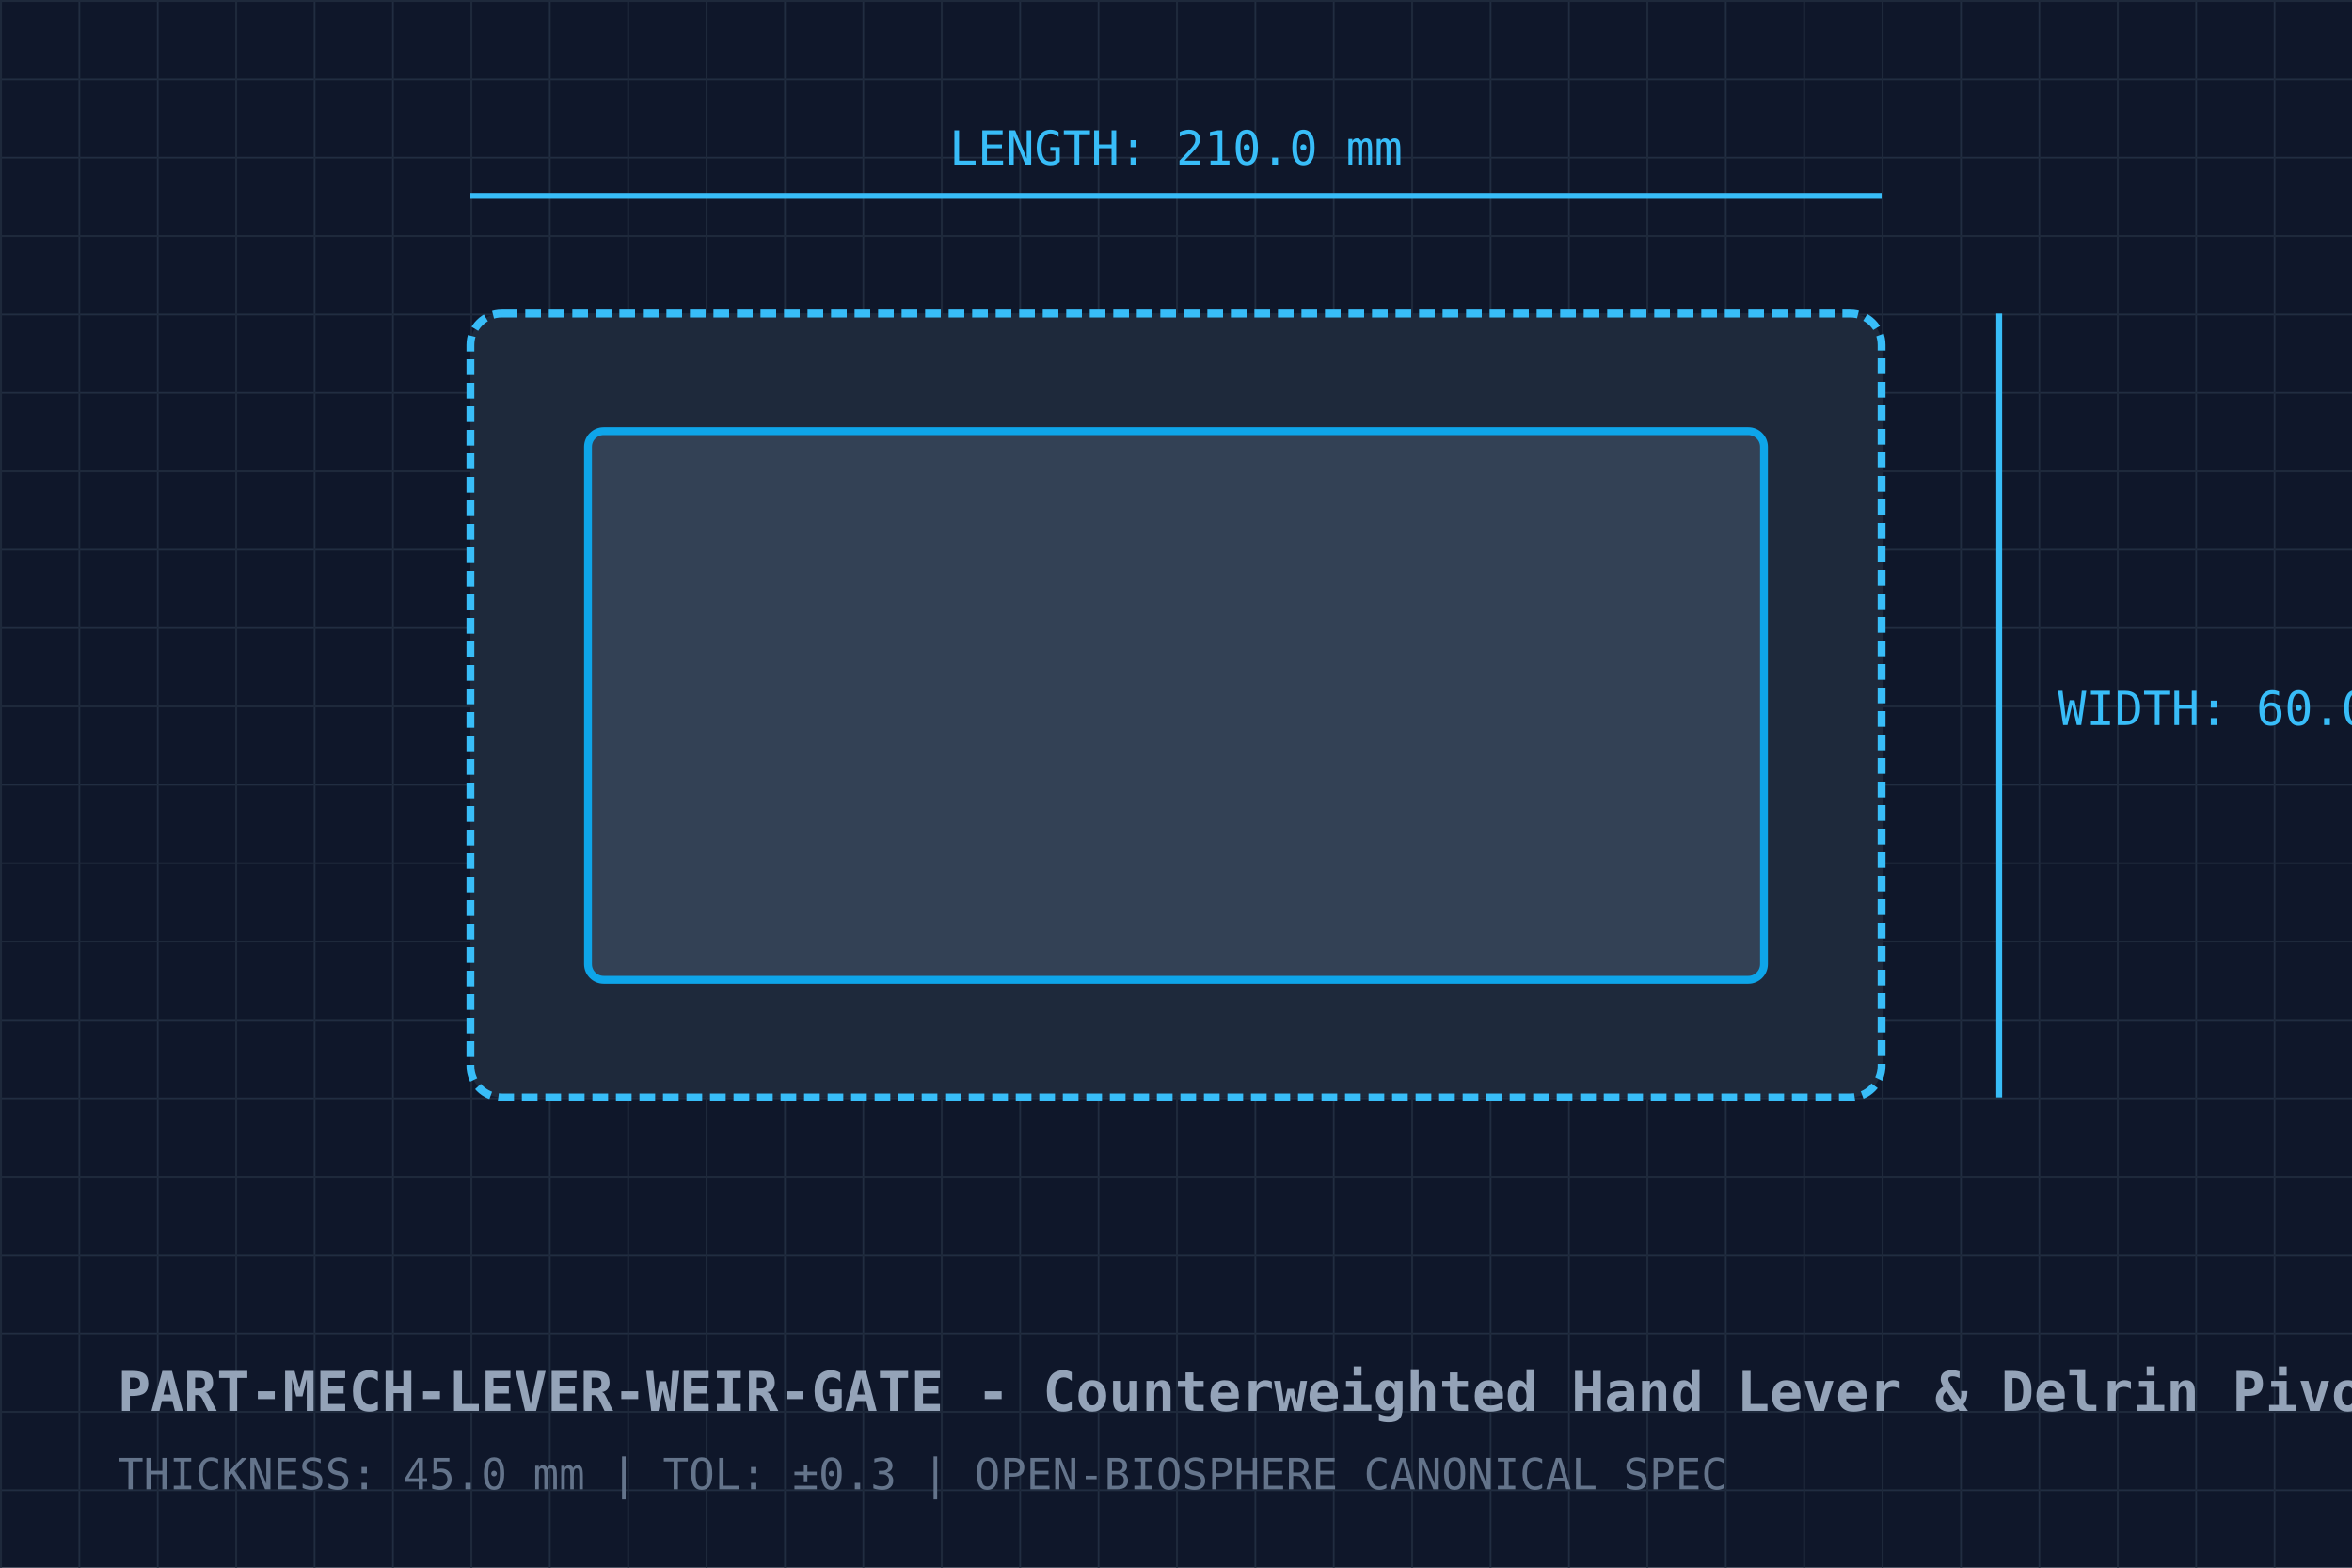
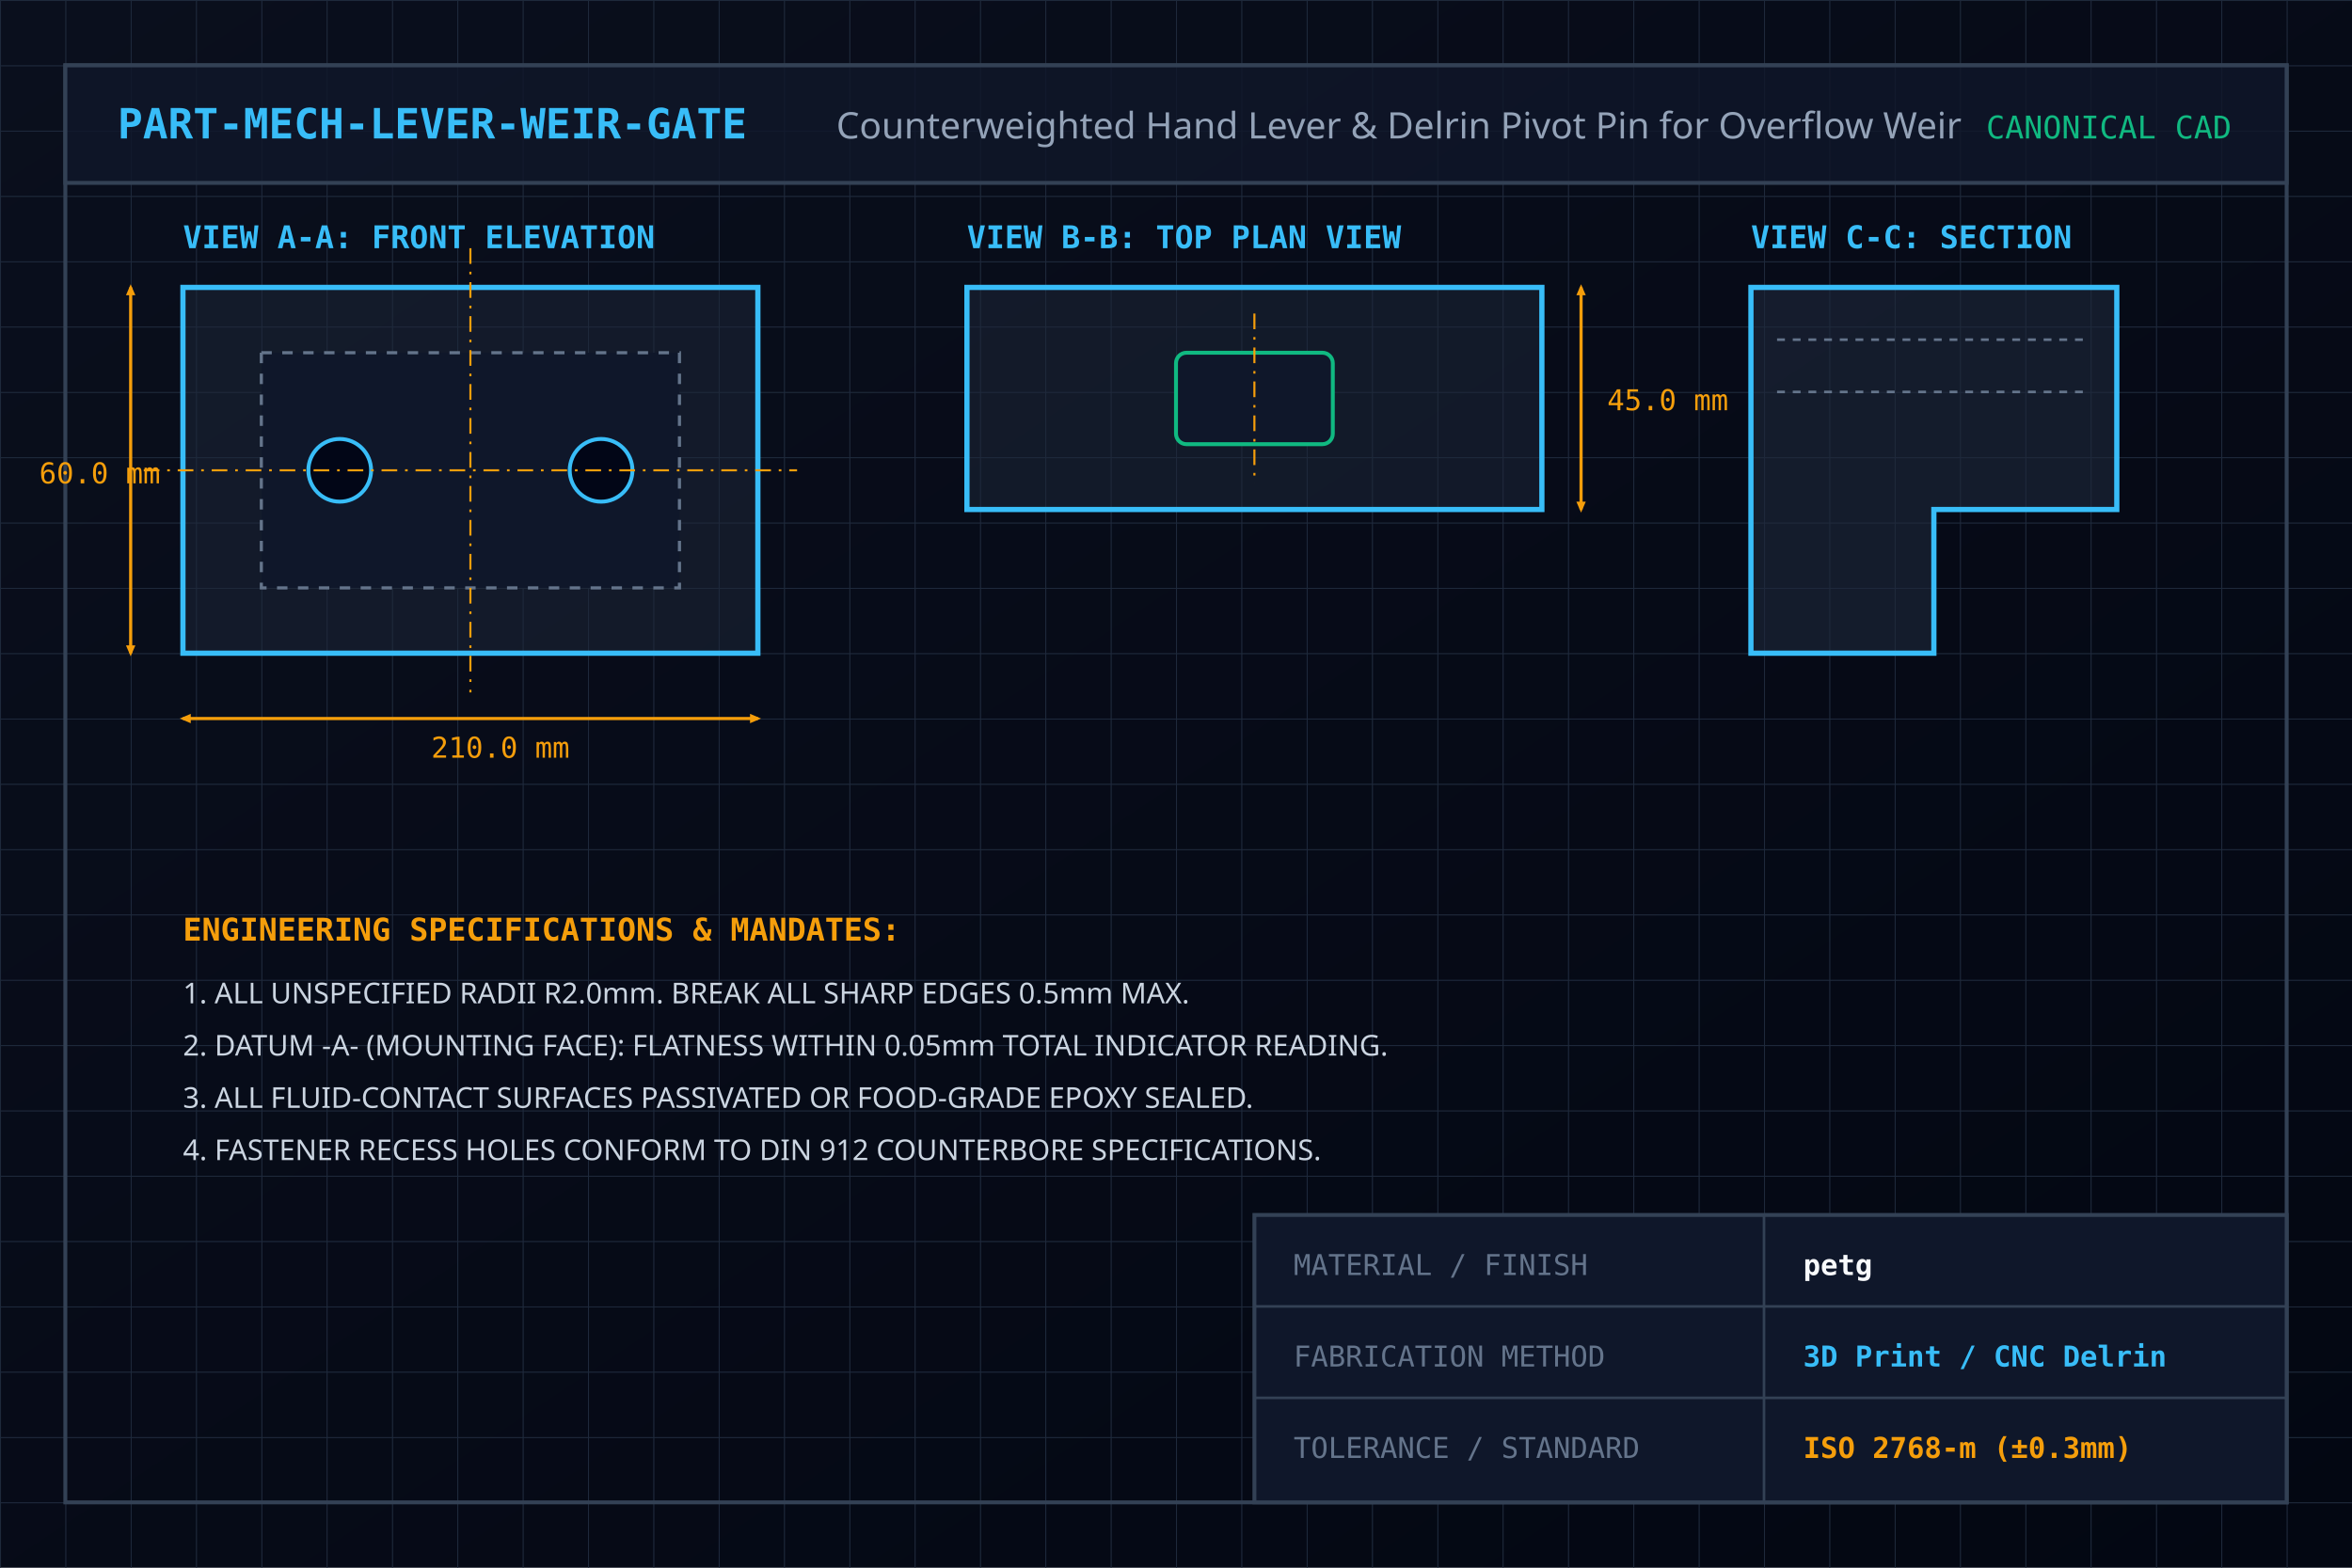
- <svg xmlns="http://www.w3.org/2000/svg" viewBox="0 0 600 400" width="100%" height="100%">
-   <rect width="600" height="400" fill="#0f172a" />
+ <svg xmlns="http://www.w3.org/2000/svg" viewBox="0 0 900 600" width="100%" height="100%">
  <defs>
-     <pattern id="grid-PART-MECH-LEVER-WEIR-GATE" width="20" height="20" patternUnits="userSpaceOnUse">
-       <path d="M 20 0 L 0 0 0 20" fill="none" stroke="#1e293b" stroke-width="1" />
+     <linearGradient id="bg" x1="0%" y1="0%" x2="100%" y2="100%">
+       <stop offset="0%" stop-color="#0a0f1d" />
+       <stop offset="100%" stop-color="#030712" />
+     </linearGradient>
+     <pattern id="grid" width="25" height="25" patternUnits="userSpaceOnUse">
+       <path d="M 25 0 L 0 0 0 25" fill="none" stroke="#1e293b" stroke-width="0.75" />
    </pattern>
+     <marker id="arrow" viewBox="0 0 10 10" refX="5" refY="5" markerWidth="6" markerHeight="6" orient="auto-start-reverse">
+       <path d="M 0 1.5 L 8 5 L 0 8.5 z" fill="#38bdf8" />
+     </marker>
+     <marker id="dim-arrow" viewBox="0 0 10 10" refX="5" refY="5" markerWidth="5" markerHeight="5" orient="auto-start-reverse">
+       <path d="M 0 2 L 7 5 L 0 8 z" fill="#f59e0b" />
+     </marker>
  </defs>
-   <rect width="600" height="400" fill="url(#grid-PART-MECH-LEVER-WEIR-GATE)" />
-   <rect x="120" y="80" width="360" height="200" rx="8" fill="#1e293b" stroke="#38bdf8" stroke-width="2" stroke-dasharray="4,2" />
-   <rect x="150" y="110" width="300" height="140" rx="4" fill="#334155" stroke="#0ea5e9" stroke-width="2" />
-   <line x1="120" y1="50" x2="480" y2="50" stroke="#38bdf8" stroke-width="1.5" marker-start="url(#arrow)" marker-end="url(#arrow)" />
-   <text x="300" y="42" fill="#38bdf8" font-family="monospace" font-size="12" text-anchor="middle">LENGTH: 210.0 mm</text>
-   <line x1="510" y1="80" x2="510" y2="280" stroke="#38bdf8" stroke-width="1.5" />
-   <text x="525" y="185" fill="#38bdf8" font-family="monospace" font-size="12">WIDTH: 60.0 mm</text>
-   <text x="30" y="360" fill="#94a3b8" font-family="monospace" font-size="14" font-weight="bold">PART-MECH-LEVER-WEIR-GATE - Counterweighted Hand Lever &amp; Delrin Pivot Pin for Overflow Weir</text>
-   <text x="30" y="380" fill="#64748b" font-family="monospace" font-size="11">THICKNESS: 45.0 mm | TOL: ±0.3 | OPEN-BIOSPHERE CANONICAL SPEC</text>
+   <rect width="100%" height="100%" fill="url(#bg)" />
+   <rect width="100%" height="100%" fill="url(#grid)" />
+   <rect x="25" y="25" width="850" height="550" fill="none" stroke="#334155" stroke-width="1.5" />
+   <rect x="25" y="25" width="850" height="45" fill="#0f172a" fill-opacity="0.8" stroke="#334155" stroke-width="1.5" />
+   <text x="45" y="53" font-family="monospace" font-size="16" font-weight="bold" fill="#38bdf8">PART-MECH-LEVER-WEIR-GATE</text>
+   <text x="320" y="53" font-family="sans-serif" font-size="14" font-weight="500" fill="#94a3b8">Counterweighted Hand Lever &amp; Delrin Pivot Pin for Overflow Weir</text>
+   <text x="760" y="53" font-family="monospace" font-size="12" fill="#10b981">CANONICAL CAD</text>
+   <rect x="480" y="465" width="395" height="110" fill="#0f172a" stroke="#334155" stroke-width="1.5" />
+   <line x1="480" y1="500" x2="875" y2="500" stroke="#334155" stroke-width="1" />
+   <line x1="480" y1="535" x2="875" y2="535" stroke="#334155" stroke-width="1" />
+   <line x1="675" y1="465" x2="675" y2="575" stroke="#334155" stroke-width="1" />
+   <text x="495" y="488" font-family="monospace" font-size="11" fill="#64748b">MATERIAL / FINISH</text>
+   <text x="690" y="488" font-family="monospace" font-size="11" font-weight="bold" fill="#f8fafc">petg</text>
+   <text x="495" y="523" font-family="monospace" font-size="11" fill="#64748b">FABRICATION METHOD</text>
+   <text x="690" y="523" font-family="monospace" font-size="11" font-weight="bold" fill="#38bdf8">3D Print / CNC Delrin</text>
+   <text x="495" y="558" font-family="monospace" font-size="11" fill="#64748b">TOLERANCE / STANDARD</text>
+   <text x="690" y="558" font-family="monospace" font-size="11" font-weight="bold" fill="#f59e0b">ISO 2768-m (±0.3mm)</text>
+   <g transform="translate(70, 110)">
+     <text x="0" y="-15" font-family="monospace" font-size="12" font-weight="bold" fill="#38bdf8">VIEW A-A: FRONT ELEVATION</text>
+     <rect x="0" y="0" width="220" height="140" fill="#1e293b" fill-opacity="0.5" stroke="#38bdf8" stroke-width="2" />
+     <rect x="30" y="25" width="160" height="90" fill="#0f172a" stroke="#64748b" stroke-dasharray="4,4" stroke-width="1.2" />
+     <circle cx="60" cy="70" r="12" fill="#020617" stroke="#38bdf8" stroke-width="1.5" />
+     <circle cx="160" cy="70" r="12" fill="#020617" stroke="#38bdf8" stroke-width="1.5" />
+     <line x1="-15" y1="70" x2="235" y2="70" stroke="#f59e0b" stroke-width="0.8" stroke-dasharray="6,3,1,3" />
+     <line x1="110" y1="-15" x2="110" y2="155" stroke="#f59e0b" stroke-width="0.8" stroke-dasharray="6,3,1,3" />
+     <line x1="0" y1="165" x2="220" y2="165" stroke="#f59e0b" stroke-width="1.2" marker-start="url(#dim-arrow)" marker-end="url(#dim-arrow)" />
+     <text x="95" y="180" font-family="monospace" font-size="11" fill="#f59e0b">210.0 mm</text>
+     <line x1="-20" y1="0" x2="-20" y2="140" stroke="#f59e0b" stroke-width="1.2" marker-start="url(#dim-arrow)" marker-end="url(#dim-arrow)" />
+     <text x="-55" y="75" font-family="monospace" font-size="11" fill="#f59e0b">60.0 mm</text>
+   </g>
+   <g transform="translate(370, 110)">
+     <text x="0" y="-15" font-family="monospace" font-size="12" font-weight="bold" fill="#38bdf8">VIEW B-B: TOP PLAN VIEW</text>
+     <rect x="0" y="0" width="220" height="85" fill="#1e293b" fill-opacity="0.5" stroke="#38bdf8" stroke-width="2" />
+     <rect x="80" y="25" width="60" height="35" rx="4" fill="#0f172a" stroke="#10b981" stroke-width="1.5" />
+     <line x1="110" y1="10" x2="110" y2="75" stroke="#f59e0b" stroke-width="0.8" stroke-dasharray="6,3,1,3" />
+     <line x1="235" y1="0" x2="235" y2="85" stroke="#f59e0b" stroke-width="1.2" marker-start="url(#dim-arrow)" marker-end="url(#dim-arrow)" />
+     <text x="245" y="47" font-family="monospace" font-size="11" fill="#f59e0b">45.0 mm</text>
+   </g>
+   <g transform="translate(670, 110)">
+     <text x="0" y="-15" font-family="monospace" font-size="12" font-weight="bold" fill="#38bdf8">VIEW C-C: SECTION</text>
+     <path d="M 0 0 L 140 0 L 140 85 L 70 85 L 70 140 L 0 140 Z" fill="#1e293b" fill-opacity="0.6" stroke="#38bdf8" stroke-width="2" />
+     <line x1="10" y1="20" x2="130" y2="20" stroke="#64748b" stroke-dasharray="3,3" stroke-width="1" />
+     <line x1="10" y1="40" x2="130" y2="40" stroke="#64748b" stroke-dasharray="3,3" stroke-width="1" />
+   </g>
+   <g transform="translate(70, 360)">
+     <text x="0" y="0" font-family="monospace" font-size="12" font-weight="bold" fill="#f59e0b">ENGINEERING SPECIFICATIONS &amp; MANDATES:</text>
+     <text x="0" y="24" font-family="sans-serif" font-size="11" fill="#cbd5e1">1. ALL UNSPECIFIED RADII R2.0mm. BREAK ALL SHARP EDGES 0.5mm MAX.</text>
+     <text x="0" y="44" font-family="sans-serif" font-size="11" fill="#cbd5e1">2. DATUM -A- (MOUNTING FACE): FLATNESS WITHIN 0.05mm TOTAL INDICATOR READING.</text>
+     <text x="0" y="64" font-family="sans-serif" font-size="11" fill="#cbd5e1">3. ALL FLUID-CONTACT SURFACES PASSIVATED OR FOOD-GRADE EPOXY SEALED.</text>
+     <text x="0" y="84" font-family="sans-serif" font-size="11" fill="#cbd5e1">4. FASTENER RECESS HOLES CONFORM TO DIN 912 COUNTERBORE SPECIFICATIONS.</text>
+   </g>
</svg>
